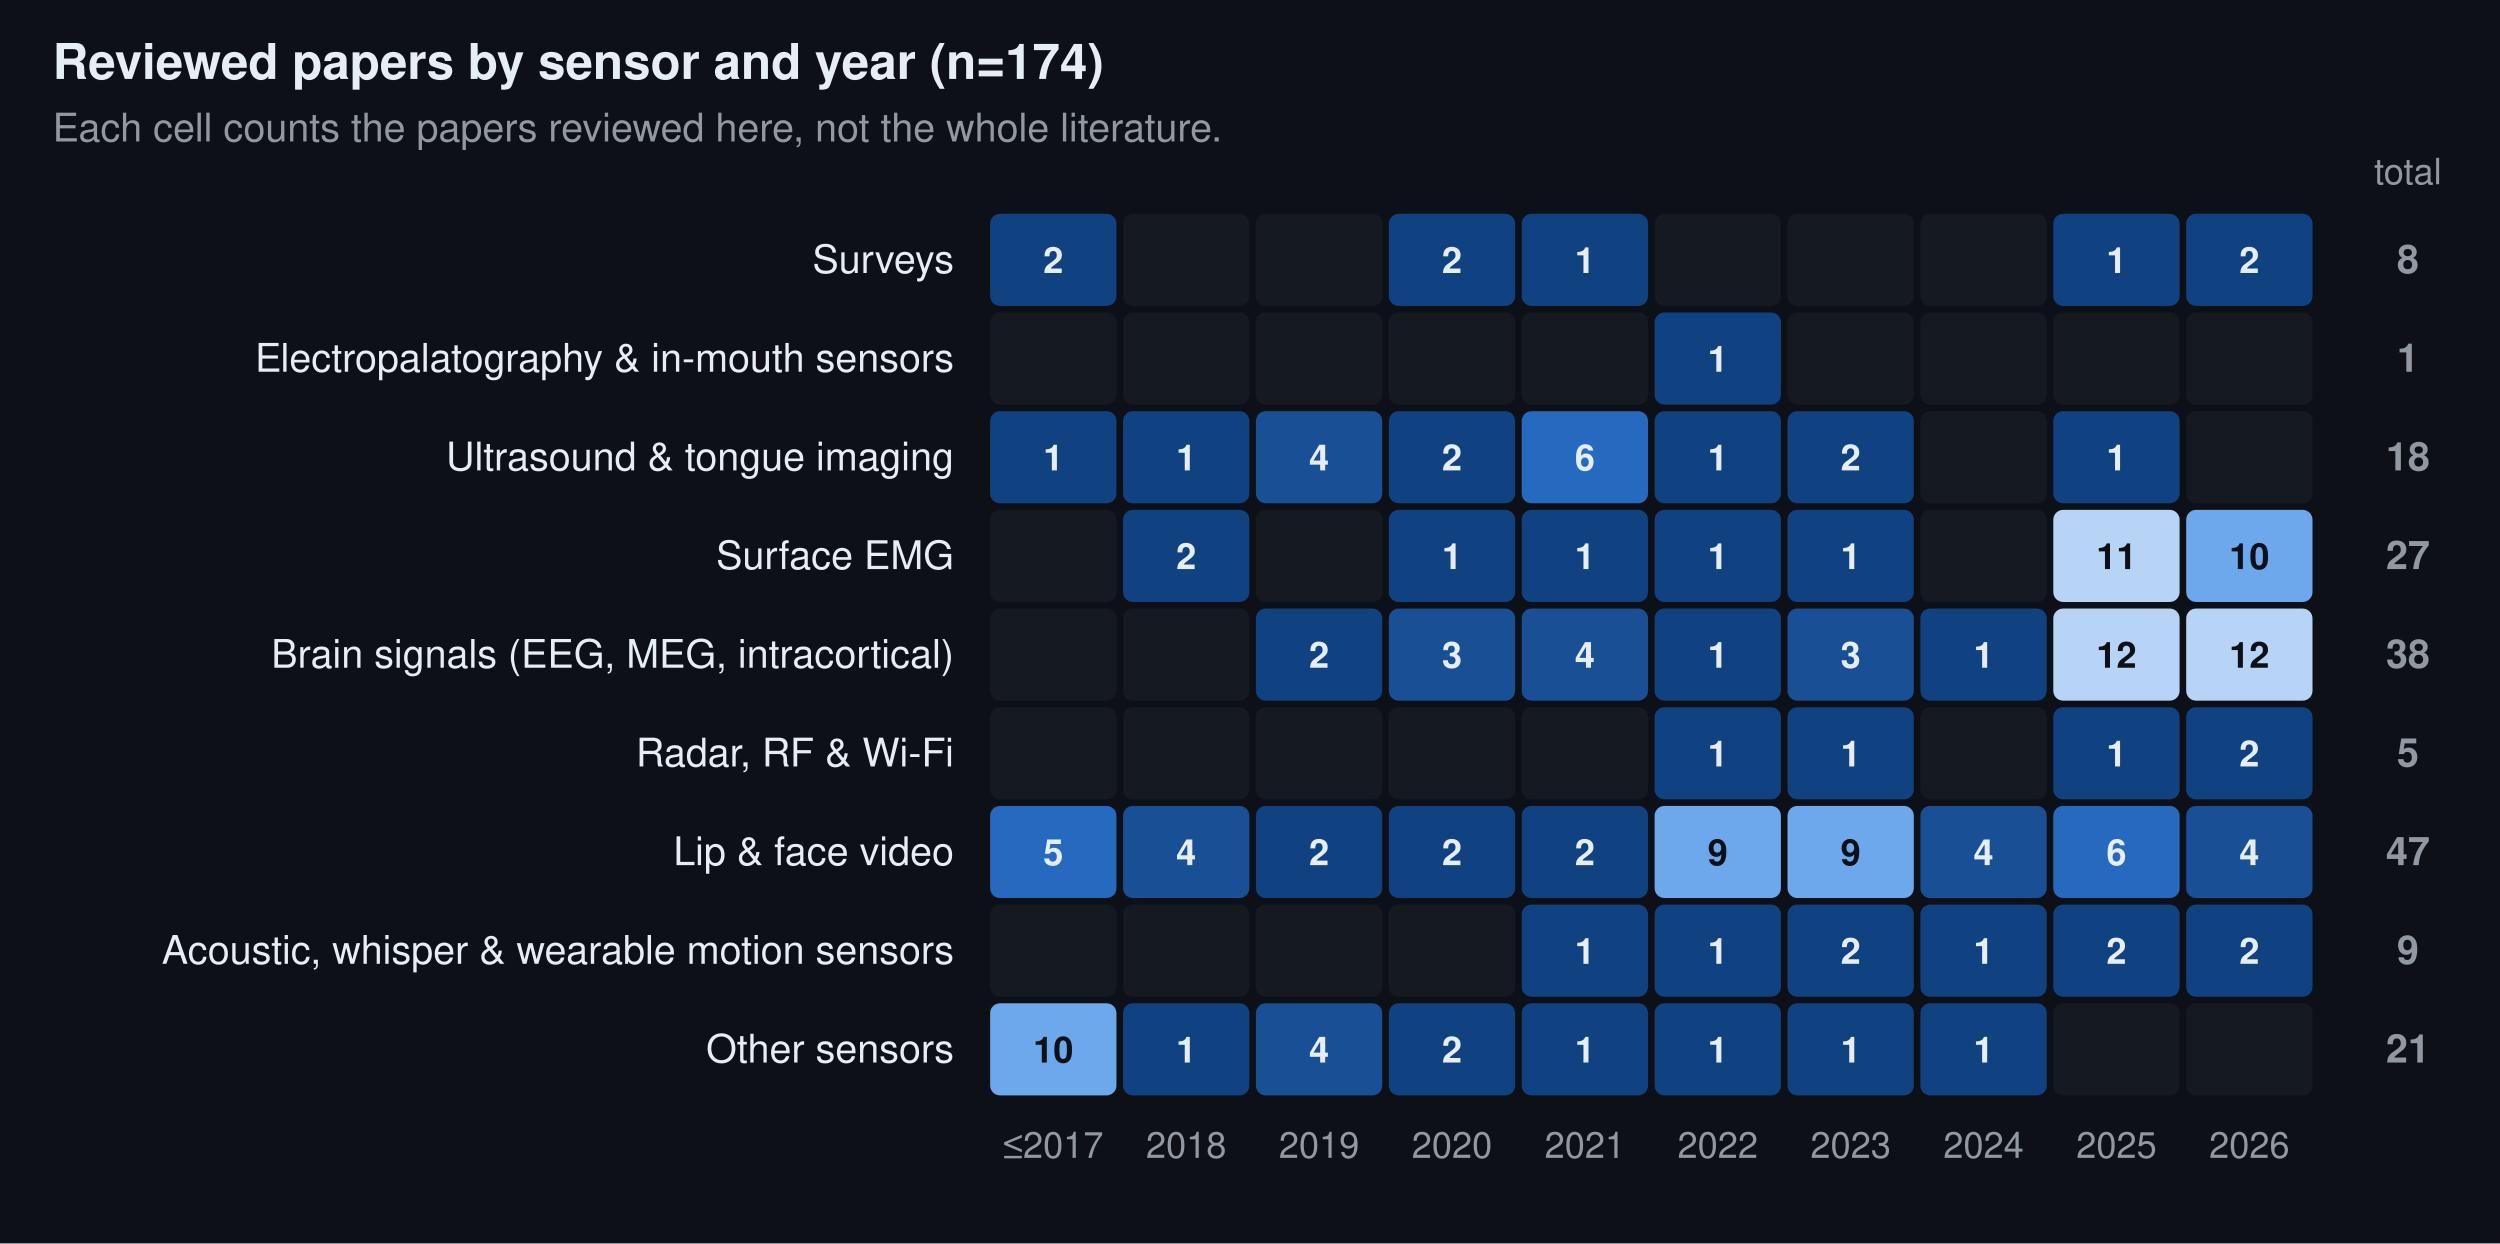
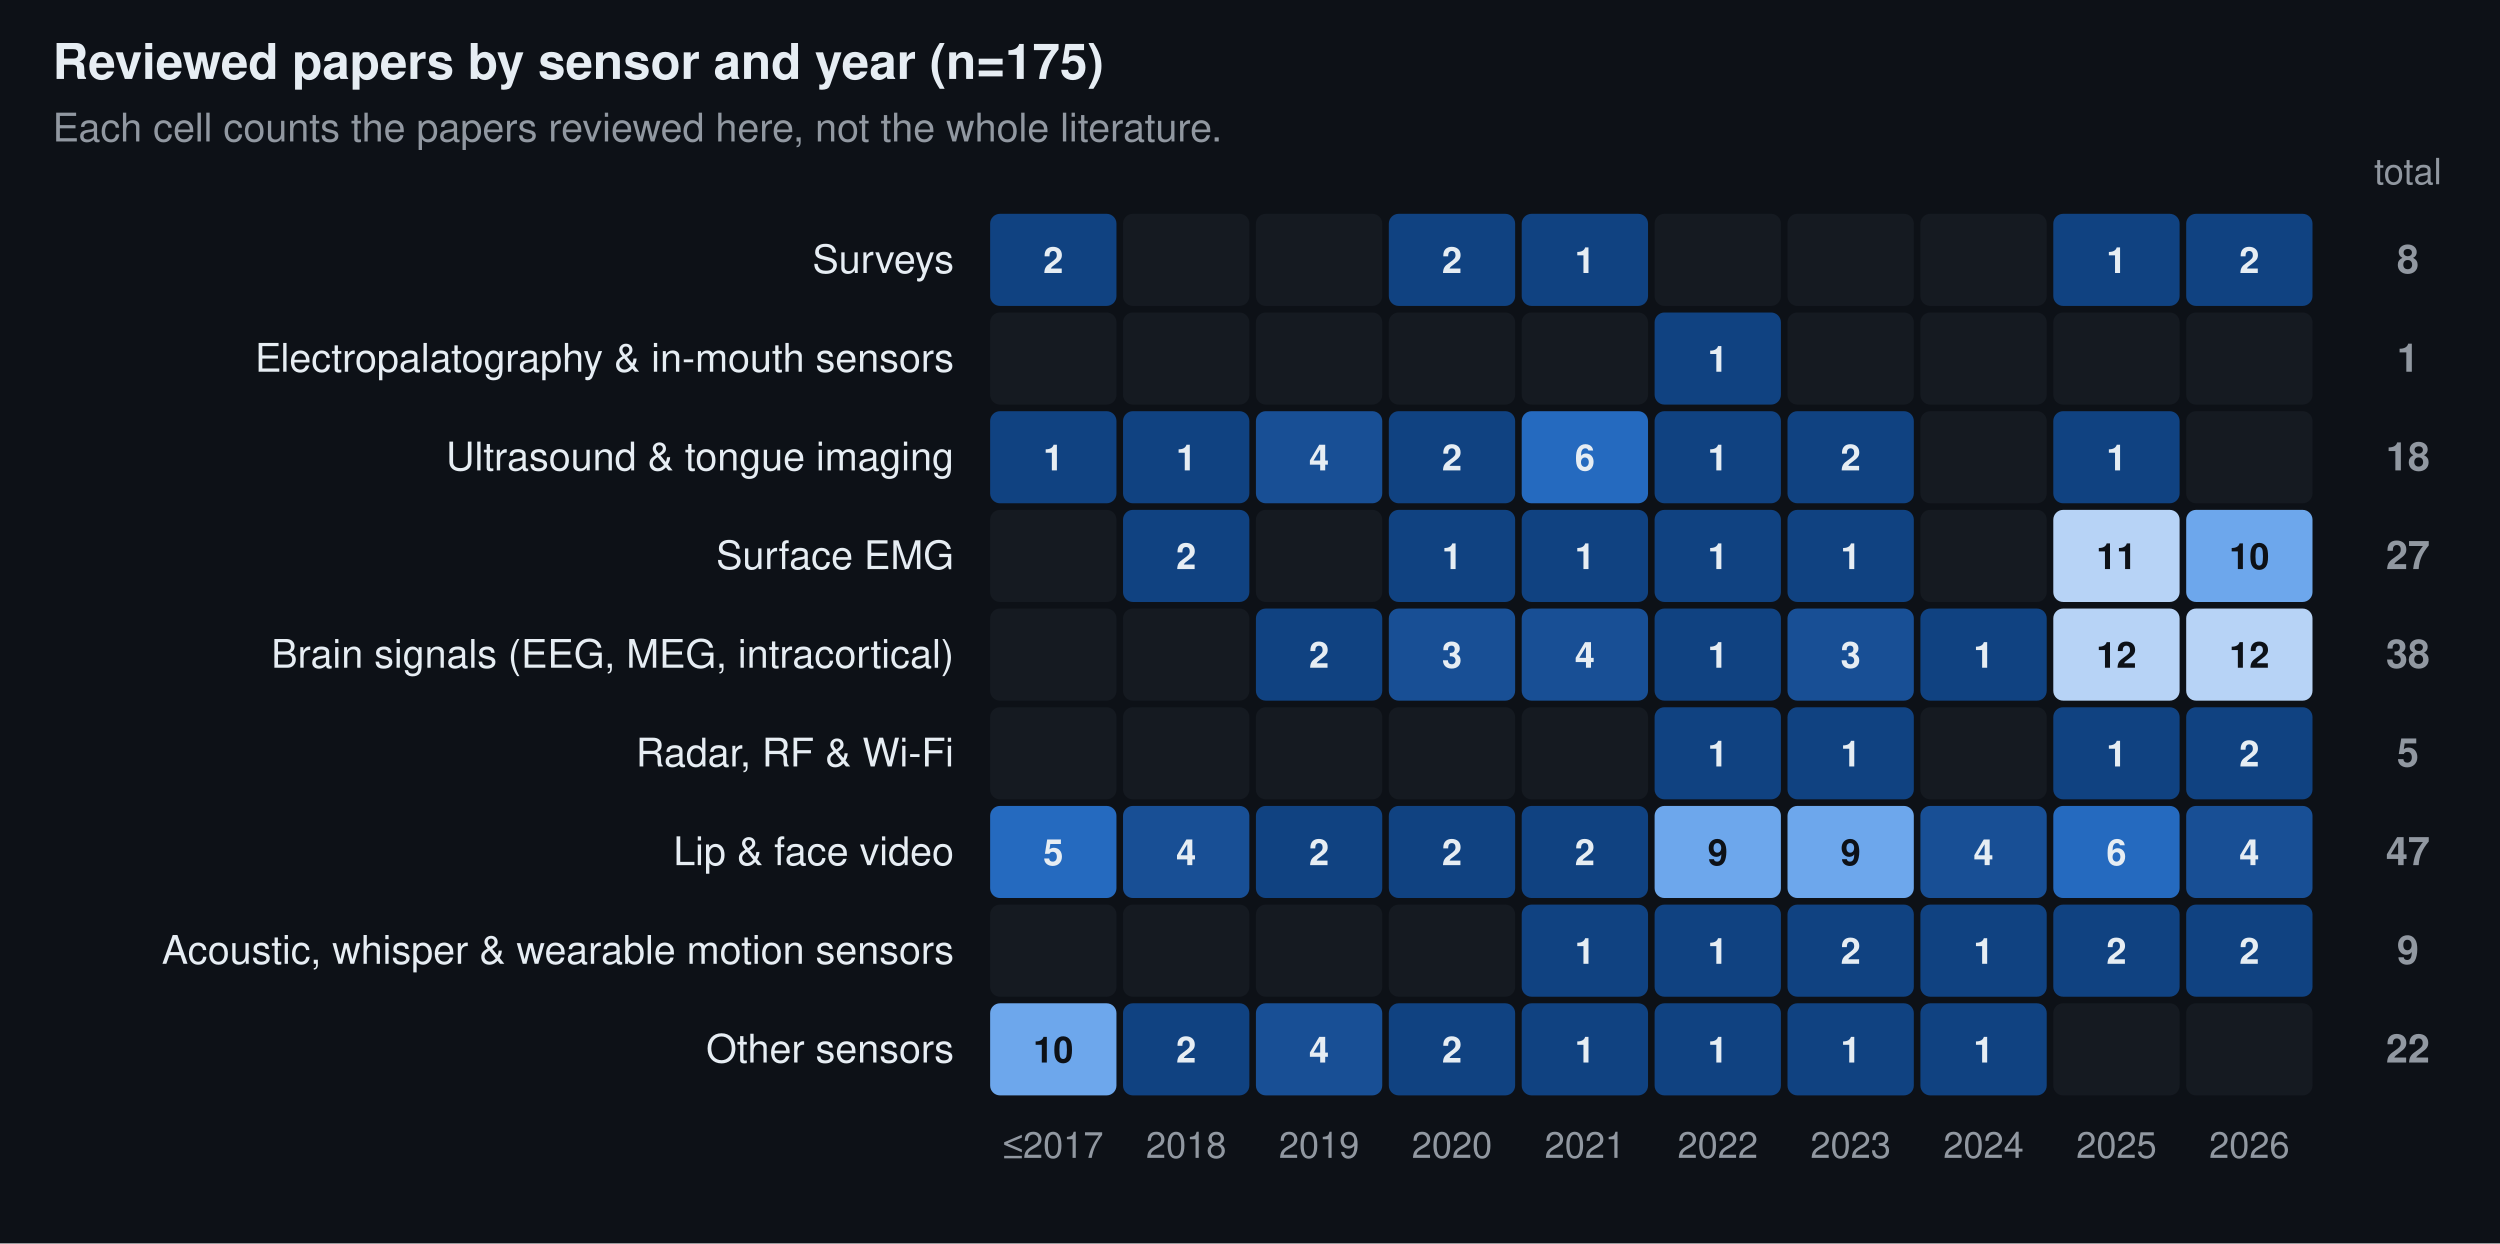
- <svg xmlns="http://www.w3.org/2000/svg" width="760" height="378" viewBox="0 0 760 378" font-family="-apple-system, BlinkMacSystemFont, 'Segoe UI', Helvetica, Arial, sans-serif" role="img" aria-label="Reviewed papers by sensor and year (n=174)">
+ <svg xmlns="http://www.w3.org/2000/svg" width="760" height="378" viewBox="0 0 760 378" font-family="-apple-system, BlinkMacSystemFont, 'Segoe UI', Helvetica, Arial, sans-serif" role="img" aria-label="Reviewed papers by sensor and year (n=175)">
  <rect width="760" height="378" fill="#0d1117" />
-   <text x="16.0" y="24.0" font-size="15" fill="#e6edf3" text-anchor="start" font-weight="600">Reviewed papers by sensor and year (n=174)</text>
+   <text x="16.0" y="24.0" font-size="15" fill="#e6edf3" text-anchor="start" font-weight="600">Reviewed papers by sensor and year (n=175)</text>
  <text x="16.0" y="43.0" font-size="12" fill="#9198a1" text-anchor="start">Each cell counts the papers reviewed here, not the whole literature.</text>
  <text x="320.2" y="352.0" font-size="11" fill="#9198a1" text-anchor="middle">≤2017</text>
  <text x="360.6" y="352.0" font-size="11" fill="#9198a1" text-anchor="middle">2018</text>
  <text x="401.0" y="352.0" font-size="11" fill="#9198a1" text-anchor="middle">2019</text>
  <text x="441.4" y="352.0" font-size="11" fill="#9198a1" text-anchor="middle">2020</text>
  <text x="481.8" y="352.0" font-size="11" fill="#9198a1" text-anchor="middle">2021</text>
  <text x="522.2" y="352.0" font-size="11" fill="#9198a1" text-anchor="middle">2022</text>
  <text x="562.6" y="352.0" font-size="11" fill="#9198a1" text-anchor="middle">2023</text>
  <text x="603.0" y="352.0" font-size="11" fill="#9198a1" text-anchor="middle">2024</text>
  <text x="643.4" y="352.0" font-size="11" fill="#9198a1" text-anchor="middle">2025</text>
  <text x="683.8" y="352.0" font-size="11" fill="#9198a1" text-anchor="middle">2026</text>
  <text x="732.0" y="56.0" font-size="11" fill="#9198a1" text-anchor="middle">total</text>
  <text x="290.0" y="83.0" font-size="12" fill="#e6edf3" text-anchor="end">Surveys</text>
  <rect x="301.0" y="65.0" width="38.4" height="28.0" rx="3" fill="#104281" />
  <text x="320.2" y="83.0" font-size="11" fill="#e6edf3" text-anchor="middle" font-weight="600">2</text>
  <rect x="341.4" y="65.0" width="38.4" height="28.0" rx="3" fill="#151a21" />
  <rect x="381.8" y="65.0" width="38.4" height="28.0" rx="3" fill="#151a21" />
  <rect x="422.2" y="65.0" width="38.4" height="28.0" rx="3" fill="#104281" />
  <text x="441.4" y="83.0" font-size="11" fill="#e6edf3" text-anchor="middle" font-weight="600">2</text>
  <rect x="462.6" y="65.0" width="38.4" height="28.0" rx="3" fill="#104281" />
  <text x="481.8" y="83.0" font-size="11" fill="#e6edf3" text-anchor="middle" font-weight="600">1</text>
  <rect x="503.0" y="65.0" width="38.4" height="28.0" rx="3" fill="#151a21" />
  <rect x="543.4" y="65.0" width="38.4" height="28.0" rx="3" fill="#151a21" />
  <rect x="583.8" y="65.0" width="38.4" height="28.0" rx="3" fill="#151a21" />
  <rect x="624.2" y="65.0" width="38.4" height="28.0" rx="3" fill="#104281" />
  <text x="643.4" y="83.0" font-size="11" fill="#e6edf3" text-anchor="middle" font-weight="600">1</text>
  <rect x="664.6" y="65.0" width="38.4" height="28.0" rx="3" fill="#104281" />
  <text x="683.8" y="83.0" font-size="11" fill="#e6edf3" text-anchor="middle" font-weight="600">2</text>
  <text x="732.0" y="83.0" font-size="12" fill="#9198a1" text-anchor="middle" font-weight="600">8</text>
  <text x="290.0" y="113.0" font-size="12" fill="#e6edf3" text-anchor="end">Electropalatography &amp; in-mouth sensors</text>
  <rect x="301.0" y="95.0" width="38.4" height="28.0" rx="3" fill="#151a21" />
  <rect x="341.4" y="95.0" width="38.4" height="28.0" rx="3" fill="#151a21" />
  <rect x="381.8" y="95.0" width="38.4" height="28.0" rx="3" fill="#151a21" />
  <rect x="422.2" y="95.0" width="38.4" height="28.0" rx="3" fill="#151a21" />
  <rect x="462.6" y="95.0" width="38.4" height="28.0" rx="3" fill="#151a21" />
  <rect x="503.0" y="95.0" width="38.4" height="28.0" rx="3" fill="#104281" />
  <text x="522.2" y="113.0" font-size="11" fill="#e6edf3" text-anchor="middle" font-weight="600">1</text>
  <rect x="543.4" y="95.0" width="38.4" height="28.0" rx="3" fill="#151a21" />
  <rect x="583.8" y="95.0" width="38.4" height="28.0" rx="3" fill="#151a21" />
  <rect x="624.2" y="95.0" width="38.4" height="28.0" rx="3" fill="#151a21" />
  <rect x="664.6" y="95.0" width="38.4" height="28.0" rx="3" fill="#151a21" />
  <text x="732.0" y="113.0" font-size="12" fill="#9198a1" text-anchor="middle" font-weight="600">1</text>
  <text x="290.0" y="143.0" font-size="12" fill="#e6edf3" text-anchor="end">Ultrasound &amp; tongue imaging</text>
  <rect x="301.0" y="125.0" width="38.4" height="28.0" rx="3" fill="#104281" />
  <text x="320.2" y="143.0" font-size="11" fill="#e6edf3" text-anchor="middle" font-weight="600">1</text>
  <rect x="341.4" y="125.0" width="38.4" height="28.0" rx="3" fill="#104281" />
  <text x="360.6" y="143.0" font-size="11" fill="#e6edf3" text-anchor="middle" font-weight="600">1</text>
  <rect x="381.8" y="125.0" width="38.4" height="28.0" rx="3" fill="#184f95" />
  <text x="401.0" y="143.0" font-size="11" fill="#e6edf3" text-anchor="middle" font-weight="600">4</text>
  <rect x="422.2" y="125.0" width="38.4" height="28.0" rx="3" fill="#104281" />
  <text x="441.4" y="143.0" font-size="11" fill="#e6edf3" text-anchor="middle" font-weight="600">2</text>
  <rect x="462.6" y="125.0" width="38.4" height="28.0" rx="3" fill="#256abf" />
  <text x="481.8" y="143.0" font-size="11" fill="#e6edf3" text-anchor="middle" font-weight="600">6</text>
  <rect x="503.0" y="125.0" width="38.4" height="28.0" rx="3" fill="#104281" />
  <text x="522.2" y="143.0" font-size="11" fill="#e6edf3" text-anchor="middle" font-weight="600">1</text>
  <rect x="543.4" y="125.0" width="38.4" height="28.0" rx="3" fill="#104281" />
  <text x="562.6" y="143.0" font-size="11" fill="#e6edf3" text-anchor="middle" font-weight="600">2</text>
  <rect x="583.8" y="125.0" width="38.4" height="28.0" rx="3" fill="#151a21" />
  <rect x="624.2" y="125.0" width="38.4" height="28.0" rx="3" fill="#104281" />
  <text x="643.4" y="143.0" font-size="11" fill="#e6edf3" text-anchor="middle" font-weight="600">1</text>
  <rect x="664.6" y="125.0" width="38.4" height="28.0" rx="3" fill="#151a21" />
  <text x="732.0" y="143.0" font-size="12" fill="#9198a1" text-anchor="middle" font-weight="600">18</text>
  <text x="290.0" y="173.0" font-size="12" fill="#e6edf3" text-anchor="end">Surface EMG</text>
  <rect x="301.0" y="155.0" width="38.4" height="28.0" rx="3" fill="#151a21" />
  <rect x="341.4" y="155.0" width="38.4" height="28.0" rx="3" fill="#104281" />
  <text x="360.6" y="173.0" font-size="11" fill="#e6edf3" text-anchor="middle" font-weight="600">2</text>
  <rect x="381.8" y="155.0" width="38.4" height="28.0" rx="3" fill="#151a21" />
  <rect x="422.2" y="155.0" width="38.4" height="28.0" rx="3" fill="#104281" />
  <text x="441.4" y="173.0" font-size="11" fill="#e6edf3" text-anchor="middle" font-weight="600">1</text>
  <rect x="462.6" y="155.0" width="38.4" height="28.0" rx="3" fill="#104281" />
  <text x="481.8" y="173.0" font-size="11" fill="#e6edf3" text-anchor="middle" font-weight="600">1</text>
  <rect x="503.0" y="155.0" width="38.4" height="28.0" rx="3" fill="#104281" />
  <text x="522.2" y="173.0" font-size="11" fill="#e6edf3" text-anchor="middle" font-weight="600">1</text>
  <rect x="543.4" y="155.0" width="38.4" height="28.0" rx="3" fill="#104281" />
  <text x="562.6" y="173.0" font-size="11" fill="#e6edf3" text-anchor="middle" font-weight="600">1</text>
  <rect x="583.8" y="155.0" width="38.4" height="28.0" rx="3" fill="#151a21" />
  <rect x="624.2" y="155.0" width="38.4" height="28.0" rx="3" fill="#b7d3f6" />
  <text x="643.4" y="173.0" font-size="11" fill="#0d1117" text-anchor="middle" font-weight="600">11</text>
  <rect x="664.6" y="155.0" width="38.4" height="28.0" rx="3" fill="#6da7ec" />
  <text x="683.8" y="173.0" font-size="11" fill="#0d1117" text-anchor="middle" font-weight="600">10</text>
  <text x="732.0" y="173.0" font-size="12" fill="#9198a1" text-anchor="middle" font-weight="600">27</text>
  <text x="290.0" y="203.0" font-size="12" fill="#e6edf3" text-anchor="end">Brain signals (EEG, MEG, intracortical)</text>
  <rect x="301.0" y="185.0" width="38.4" height="28.0" rx="3" fill="#151a21" />
  <rect x="341.4" y="185.0" width="38.4" height="28.0" rx="3" fill="#151a21" />
  <rect x="381.8" y="185.0" width="38.4" height="28.0" rx="3" fill="#104281" />
  <text x="401.0" y="203.0" font-size="11" fill="#e6edf3" text-anchor="middle" font-weight="600">2</text>
  <rect x="422.2" y="185.0" width="38.4" height="28.0" rx="3" fill="#184f95" />
  <text x="441.4" y="203.0" font-size="11" fill="#e6edf3" text-anchor="middle" font-weight="600">3</text>
  <rect x="462.6" y="185.0" width="38.4" height="28.0" rx="3" fill="#184f95" />
  <text x="481.8" y="203.0" font-size="11" fill="#e6edf3" text-anchor="middle" font-weight="600">4</text>
  <rect x="503.0" y="185.0" width="38.4" height="28.0" rx="3" fill="#104281" />
  <text x="522.2" y="203.0" font-size="11" fill="#e6edf3" text-anchor="middle" font-weight="600">1</text>
  <rect x="543.4" y="185.0" width="38.4" height="28.0" rx="3" fill="#184f95" />
  <text x="562.6" y="203.0" font-size="11" fill="#e6edf3" text-anchor="middle" font-weight="600">3</text>
  <rect x="583.8" y="185.0" width="38.4" height="28.0" rx="3" fill="#104281" />
  <text x="603.0" y="203.0" font-size="11" fill="#e6edf3" text-anchor="middle" font-weight="600">1</text>
  <rect x="624.2" y="185.0" width="38.4" height="28.0" rx="3" fill="#b7d3f6" />
  <text x="643.4" y="203.0" font-size="11" fill="#0d1117" text-anchor="middle" font-weight="600">12</text>
  <rect x="664.6" y="185.0" width="38.4" height="28.0" rx="3" fill="#b7d3f6" />
  <text x="683.8" y="203.0" font-size="11" fill="#0d1117" text-anchor="middle" font-weight="600">12</text>
  <text x="732.0" y="203.0" font-size="12" fill="#9198a1" text-anchor="middle" font-weight="600">38</text>
  <text x="290.0" y="233.0" font-size="12" fill="#e6edf3" text-anchor="end">Radar, RF &amp; Wi-Fi</text>
  <rect x="301.0" y="215.0" width="38.4" height="28.0" rx="3" fill="#151a21" />
  <rect x="341.4" y="215.0" width="38.4" height="28.0" rx="3" fill="#151a21" />
  <rect x="381.8" y="215.0" width="38.4" height="28.0" rx="3" fill="#151a21" />
  <rect x="422.2" y="215.0" width="38.4" height="28.0" rx="3" fill="#151a21" />
  <rect x="462.6" y="215.0" width="38.4" height="28.0" rx="3" fill="#151a21" />
  <rect x="503.0" y="215.0" width="38.4" height="28.0" rx="3" fill="#104281" />
  <text x="522.2" y="233.0" font-size="11" fill="#e6edf3" text-anchor="middle" font-weight="600">1</text>
  <rect x="543.4" y="215.0" width="38.4" height="28.0" rx="3" fill="#104281" />
  <text x="562.6" y="233.0" font-size="11" fill="#e6edf3" text-anchor="middle" font-weight="600">1</text>
  <rect x="583.8" y="215.0" width="38.4" height="28.0" rx="3" fill="#151a21" />
  <rect x="624.2" y="215.0" width="38.4" height="28.0" rx="3" fill="#104281" />
  <text x="643.4" y="233.0" font-size="11" fill="#e6edf3" text-anchor="middle" font-weight="600">1</text>
  <rect x="664.6" y="215.0" width="38.4" height="28.0" rx="3" fill="#104281" />
  <text x="683.8" y="233.0" font-size="11" fill="#e6edf3" text-anchor="middle" font-weight="600">2</text>
  <text x="732.0" y="233.0" font-size="12" fill="#9198a1" text-anchor="middle" font-weight="600">5</text>
  <text x="290.0" y="263.0" font-size="12" fill="#e6edf3" text-anchor="end">Lip &amp; face video</text>
  <rect x="301.0" y="245.0" width="38.4" height="28.0" rx="3" fill="#256abf" />
  <text x="320.2" y="263.0" font-size="11" fill="#e6edf3" text-anchor="middle" font-weight="600">5</text>
  <rect x="341.4" y="245.0" width="38.4" height="28.0" rx="3" fill="#184f95" />
  <text x="360.6" y="263.0" font-size="11" fill="#e6edf3" text-anchor="middle" font-weight="600">4</text>
  <rect x="381.8" y="245.0" width="38.4" height="28.0" rx="3" fill="#104281" />
  <text x="401.0" y="263.0" font-size="11" fill="#e6edf3" text-anchor="middle" font-weight="600">2</text>
  <rect x="422.2" y="245.0" width="38.4" height="28.0" rx="3" fill="#104281" />
  <text x="441.4" y="263.0" font-size="11" fill="#e6edf3" text-anchor="middle" font-weight="600">2</text>
  <rect x="462.6" y="245.0" width="38.4" height="28.0" rx="3" fill="#104281" />
  <text x="481.8" y="263.0" font-size="11" fill="#e6edf3" text-anchor="middle" font-weight="600">2</text>
  <rect x="503.0" y="245.0" width="38.4" height="28.0" rx="3" fill="#6da7ec" />
  <text x="522.2" y="263.0" font-size="11" fill="#0d1117" text-anchor="middle" font-weight="600">9</text>
  <rect x="543.4" y="245.0" width="38.4" height="28.0" rx="3" fill="#6da7ec" />
  <text x="562.6" y="263.0" font-size="11" fill="#0d1117" text-anchor="middle" font-weight="600">9</text>
  <rect x="583.8" y="245.0" width="38.4" height="28.0" rx="3" fill="#184f95" />
  <text x="603.0" y="263.0" font-size="11" fill="#e6edf3" text-anchor="middle" font-weight="600">4</text>
  <rect x="624.2" y="245.0" width="38.4" height="28.0" rx="3" fill="#256abf" />
  <text x="643.4" y="263.0" font-size="11" fill="#e6edf3" text-anchor="middle" font-weight="600">6</text>
  <rect x="664.6" y="245.0" width="38.4" height="28.0" rx="3" fill="#184f95" />
  <text x="683.8" y="263.0" font-size="11" fill="#e6edf3" text-anchor="middle" font-weight="600">4</text>
  <text x="732.0" y="263.0" font-size="12" fill="#9198a1" text-anchor="middle" font-weight="600">47</text>
  <text x="290.0" y="293.0" font-size="12" fill="#e6edf3" text-anchor="end">Acoustic, whisper &amp; wearable motion sensors</text>
  <rect x="301.0" y="275.0" width="38.4" height="28.0" rx="3" fill="#151a21" />
  <rect x="341.4" y="275.0" width="38.4" height="28.0" rx="3" fill="#151a21" />
  <rect x="381.8" y="275.0" width="38.4" height="28.0" rx="3" fill="#151a21" />
  <rect x="422.2" y="275.0" width="38.4" height="28.0" rx="3" fill="#151a21" />
  <rect x="462.6" y="275.0" width="38.4" height="28.0" rx="3" fill="#104281" />
  <text x="481.8" y="293.0" font-size="11" fill="#e6edf3" text-anchor="middle" font-weight="600">1</text>
  <rect x="503.0" y="275.0" width="38.4" height="28.0" rx="3" fill="#104281" />
  <text x="522.2" y="293.0" font-size="11" fill="#e6edf3" text-anchor="middle" font-weight="600">1</text>
  <rect x="543.4" y="275.0" width="38.4" height="28.0" rx="3" fill="#104281" />
  <text x="562.6" y="293.0" font-size="11" fill="#e6edf3" text-anchor="middle" font-weight="600">2</text>
  <rect x="583.8" y="275.0" width="38.4" height="28.0" rx="3" fill="#104281" />
  <text x="603.0" y="293.0" font-size="11" fill="#e6edf3" text-anchor="middle" font-weight="600">1</text>
  <rect x="624.2" y="275.0" width="38.4" height="28.0" rx="3" fill="#104281" />
  <text x="643.4" y="293.0" font-size="11" fill="#e6edf3" text-anchor="middle" font-weight="600">2</text>
  <rect x="664.6" y="275.0" width="38.4" height="28.0" rx="3" fill="#104281" />
  <text x="683.8" y="293.0" font-size="11" fill="#e6edf3" text-anchor="middle" font-weight="600">2</text>
  <text x="732.0" y="293.0" font-size="12" fill="#9198a1" text-anchor="middle" font-weight="600">9</text>
  <text x="290.0" y="323.0" font-size="12" fill="#e6edf3" text-anchor="end">Other sensors</text>
  <rect x="301.0" y="305.0" width="38.4" height="28.0" rx="3" fill="#6da7ec" />
  <text x="320.2" y="323.0" font-size="11" fill="#0d1117" text-anchor="middle" font-weight="600">10</text>
  <rect x="341.4" y="305.0" width="38.4" height="28.0" rx="3" fill="#104281" />
-   <text x="360.6" y="323.0" font-size="11" fill="#e6edf3" text-anchor="middle" font-weight="600">1</text>
+   <text x="360.6" y="323.0" font-size="11" fill="#e6edf3" text-anchor="middle" font-weight="600">2</text>
  <rect x="381.8" y="305.0" width="38.4" height="28.0" rx="3" fill="#184f95" />
  <text x="401.0" y="323.0" font-size="11" fill="#e6edf3" text-anchor="middle" font-weight="600">4</text>
  <rect x="422.2" y="305.0" width="38.4" height="28.0" rx="3" fill="#104281" />
  <text x="441.4" y="323.0" font-size="11" fill="#e6edf3" text-anchor="middle" font-weight="600">2</text>
  <rect x="462.6" y="305.0" width="38.4" height="28.0" rx="3" fill="#104281" />
  <text x="481.8" y="323.0" font-size="11" fill="#e6edf3" text-anchor="middle" font-weight="600">1</text>
  <rect x="503.0" y="305.0" width="38.4" height="28.0" rx="3" fill="#104281" />
  <text x="522.2" y="323.0" font-size="11" fill="#e6edf3" text-anchor="middle" font-weight="600">1</text>
  <rect x="543.4" y="305.0" width="38.4" height="28.0" rx="3" fill="#104281" />
  <text x="562.6" y="323.0" font-size="11" fill="#e6edf3" text-anchor="middle" font-weight="600">1</text>
  <rect x="583.8" y="305.0" width="38.4" height="28.0" rx="3" fill="#104281" />
  <text x="603.0" y="323.0" font-size="11" fill="#e6edf3" text-anchor="middle" font-weight="600">1</text>
  <rect x="624.2" y="305.0" width="38.4" height="28.0" rx="3" fill="#151a21" />
  <rect x="664.6" y="305.0" width="38.4" height="28.0" rx="3" fill="#151a21" />
-   <text x="732.0" y="323.0" font-size="12" fill="#9198a1" text-anchor="middle" font-weight="600">21</text>
+   <text x="732.0" y="323.0" font-size="12" fill="#9198a1" text-anchor="middle" font-weight="600">22</text>
</svg>
